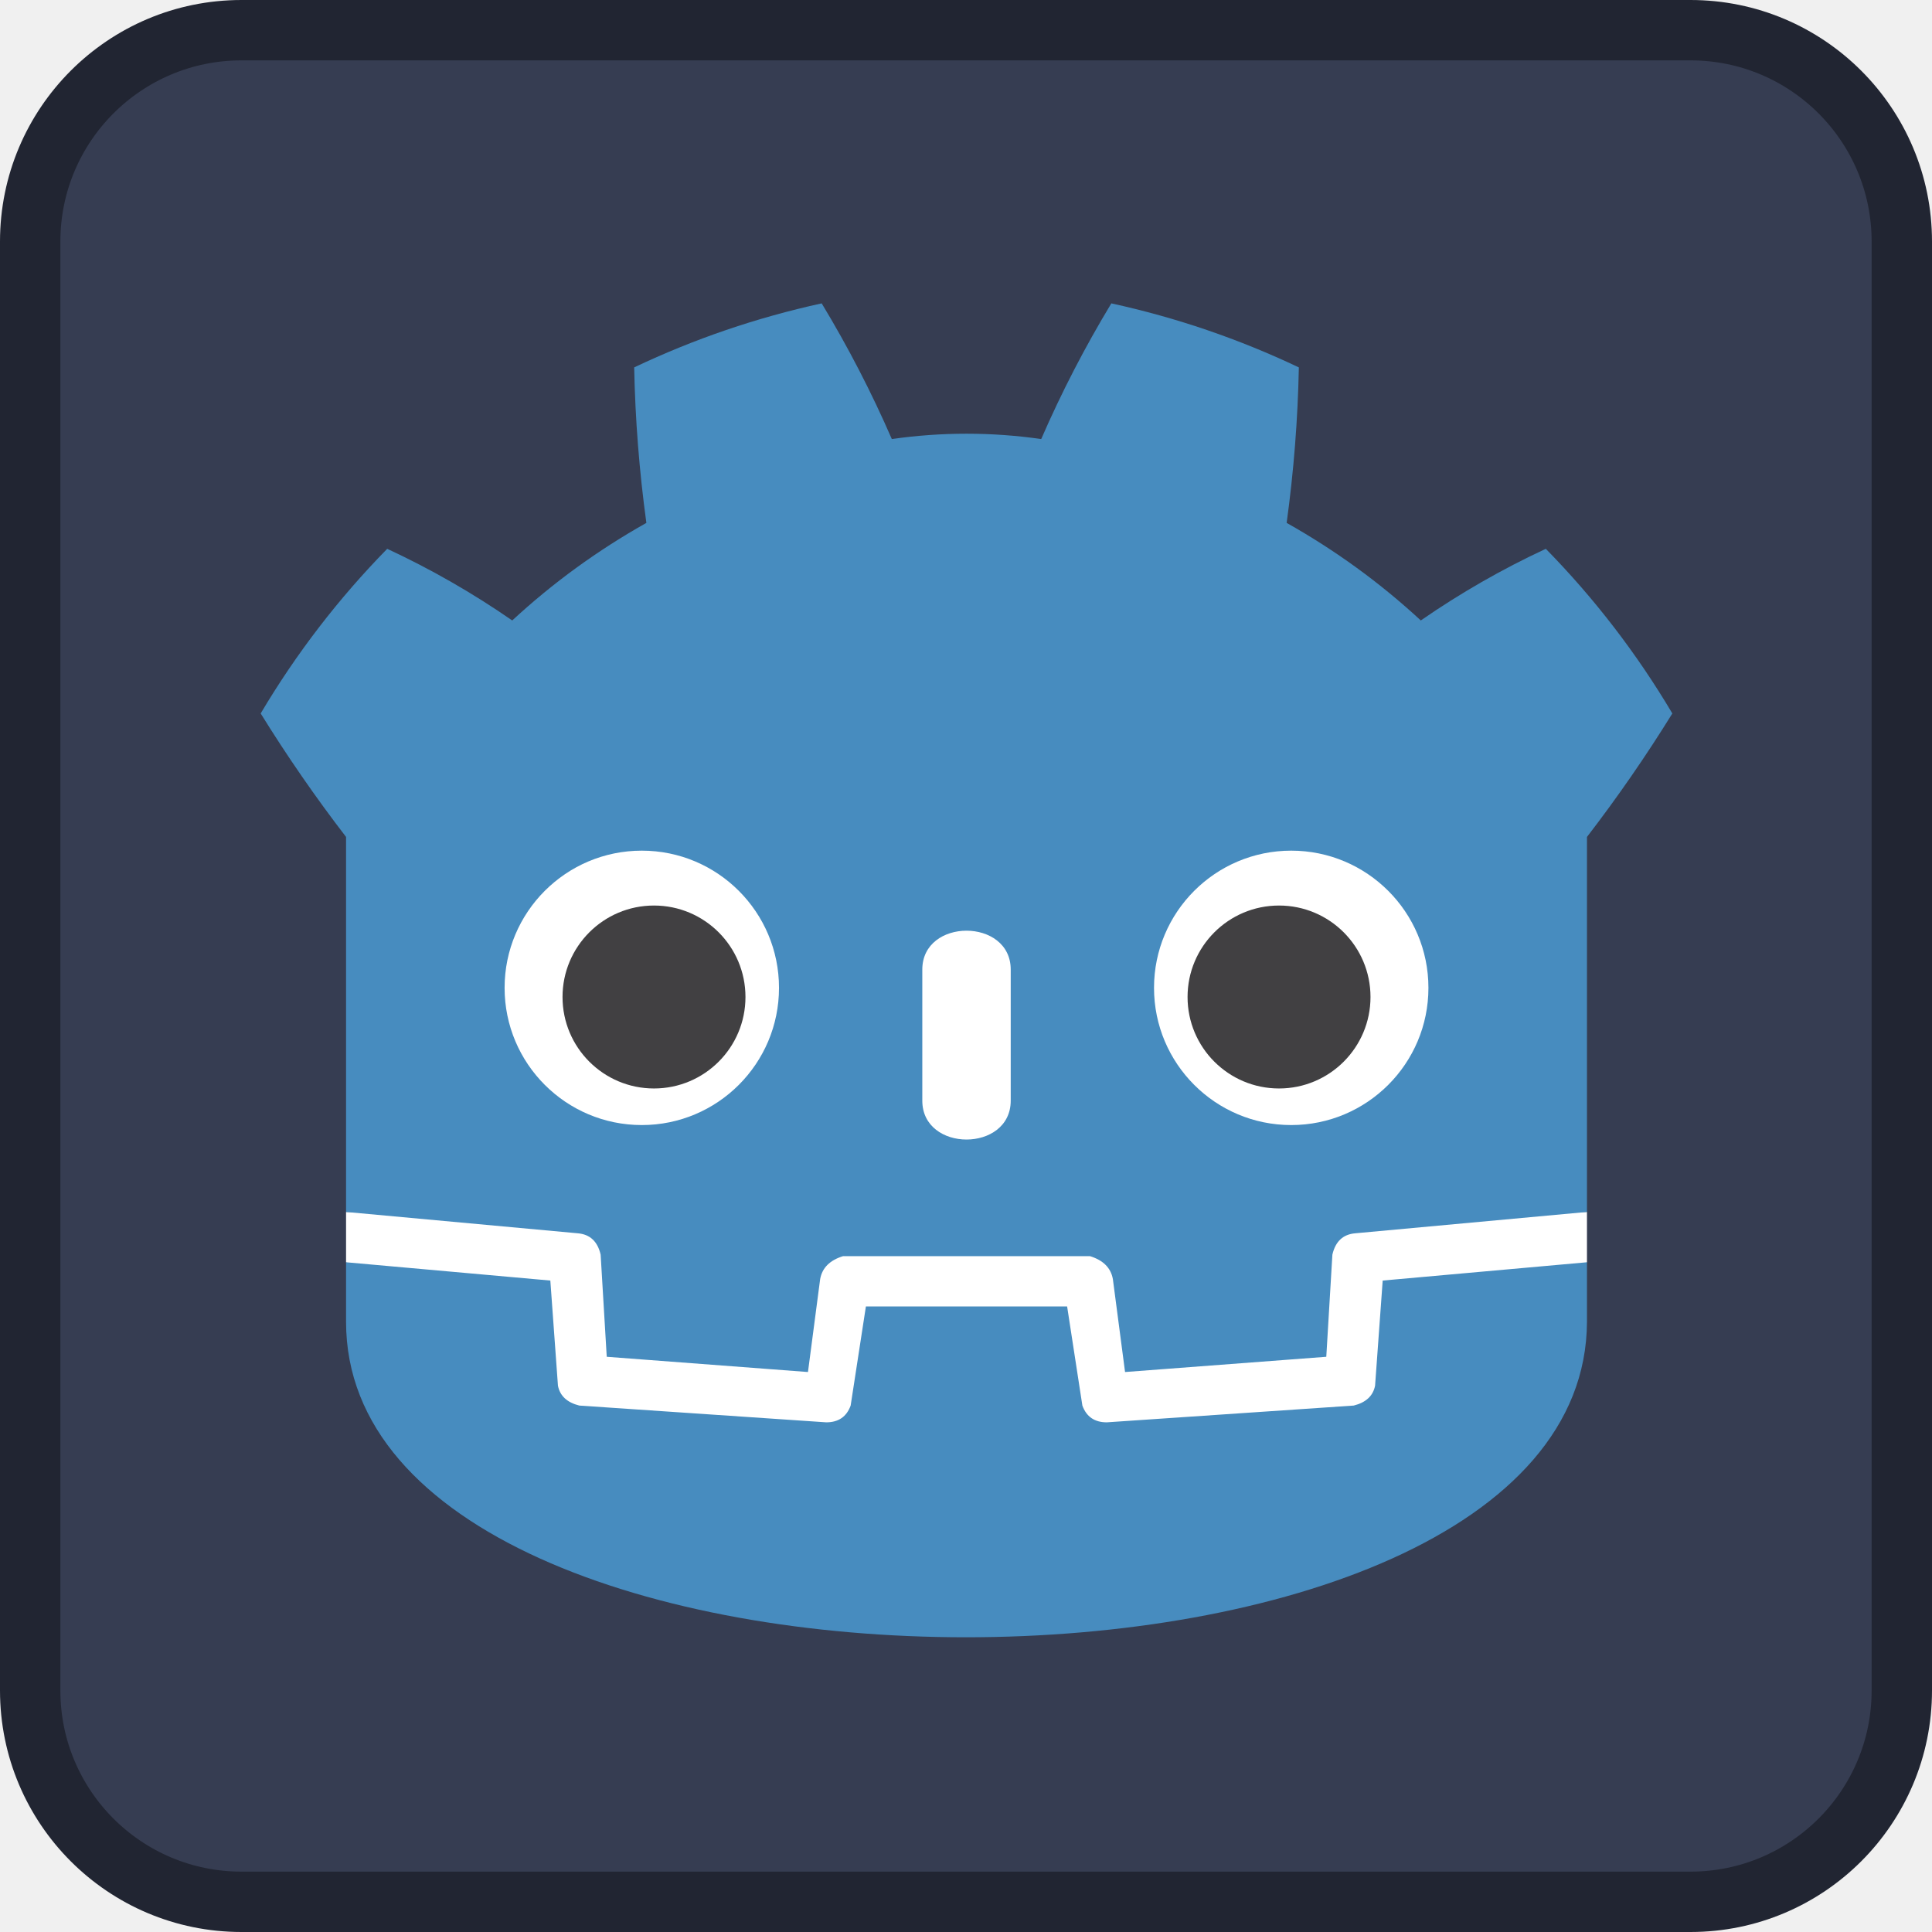
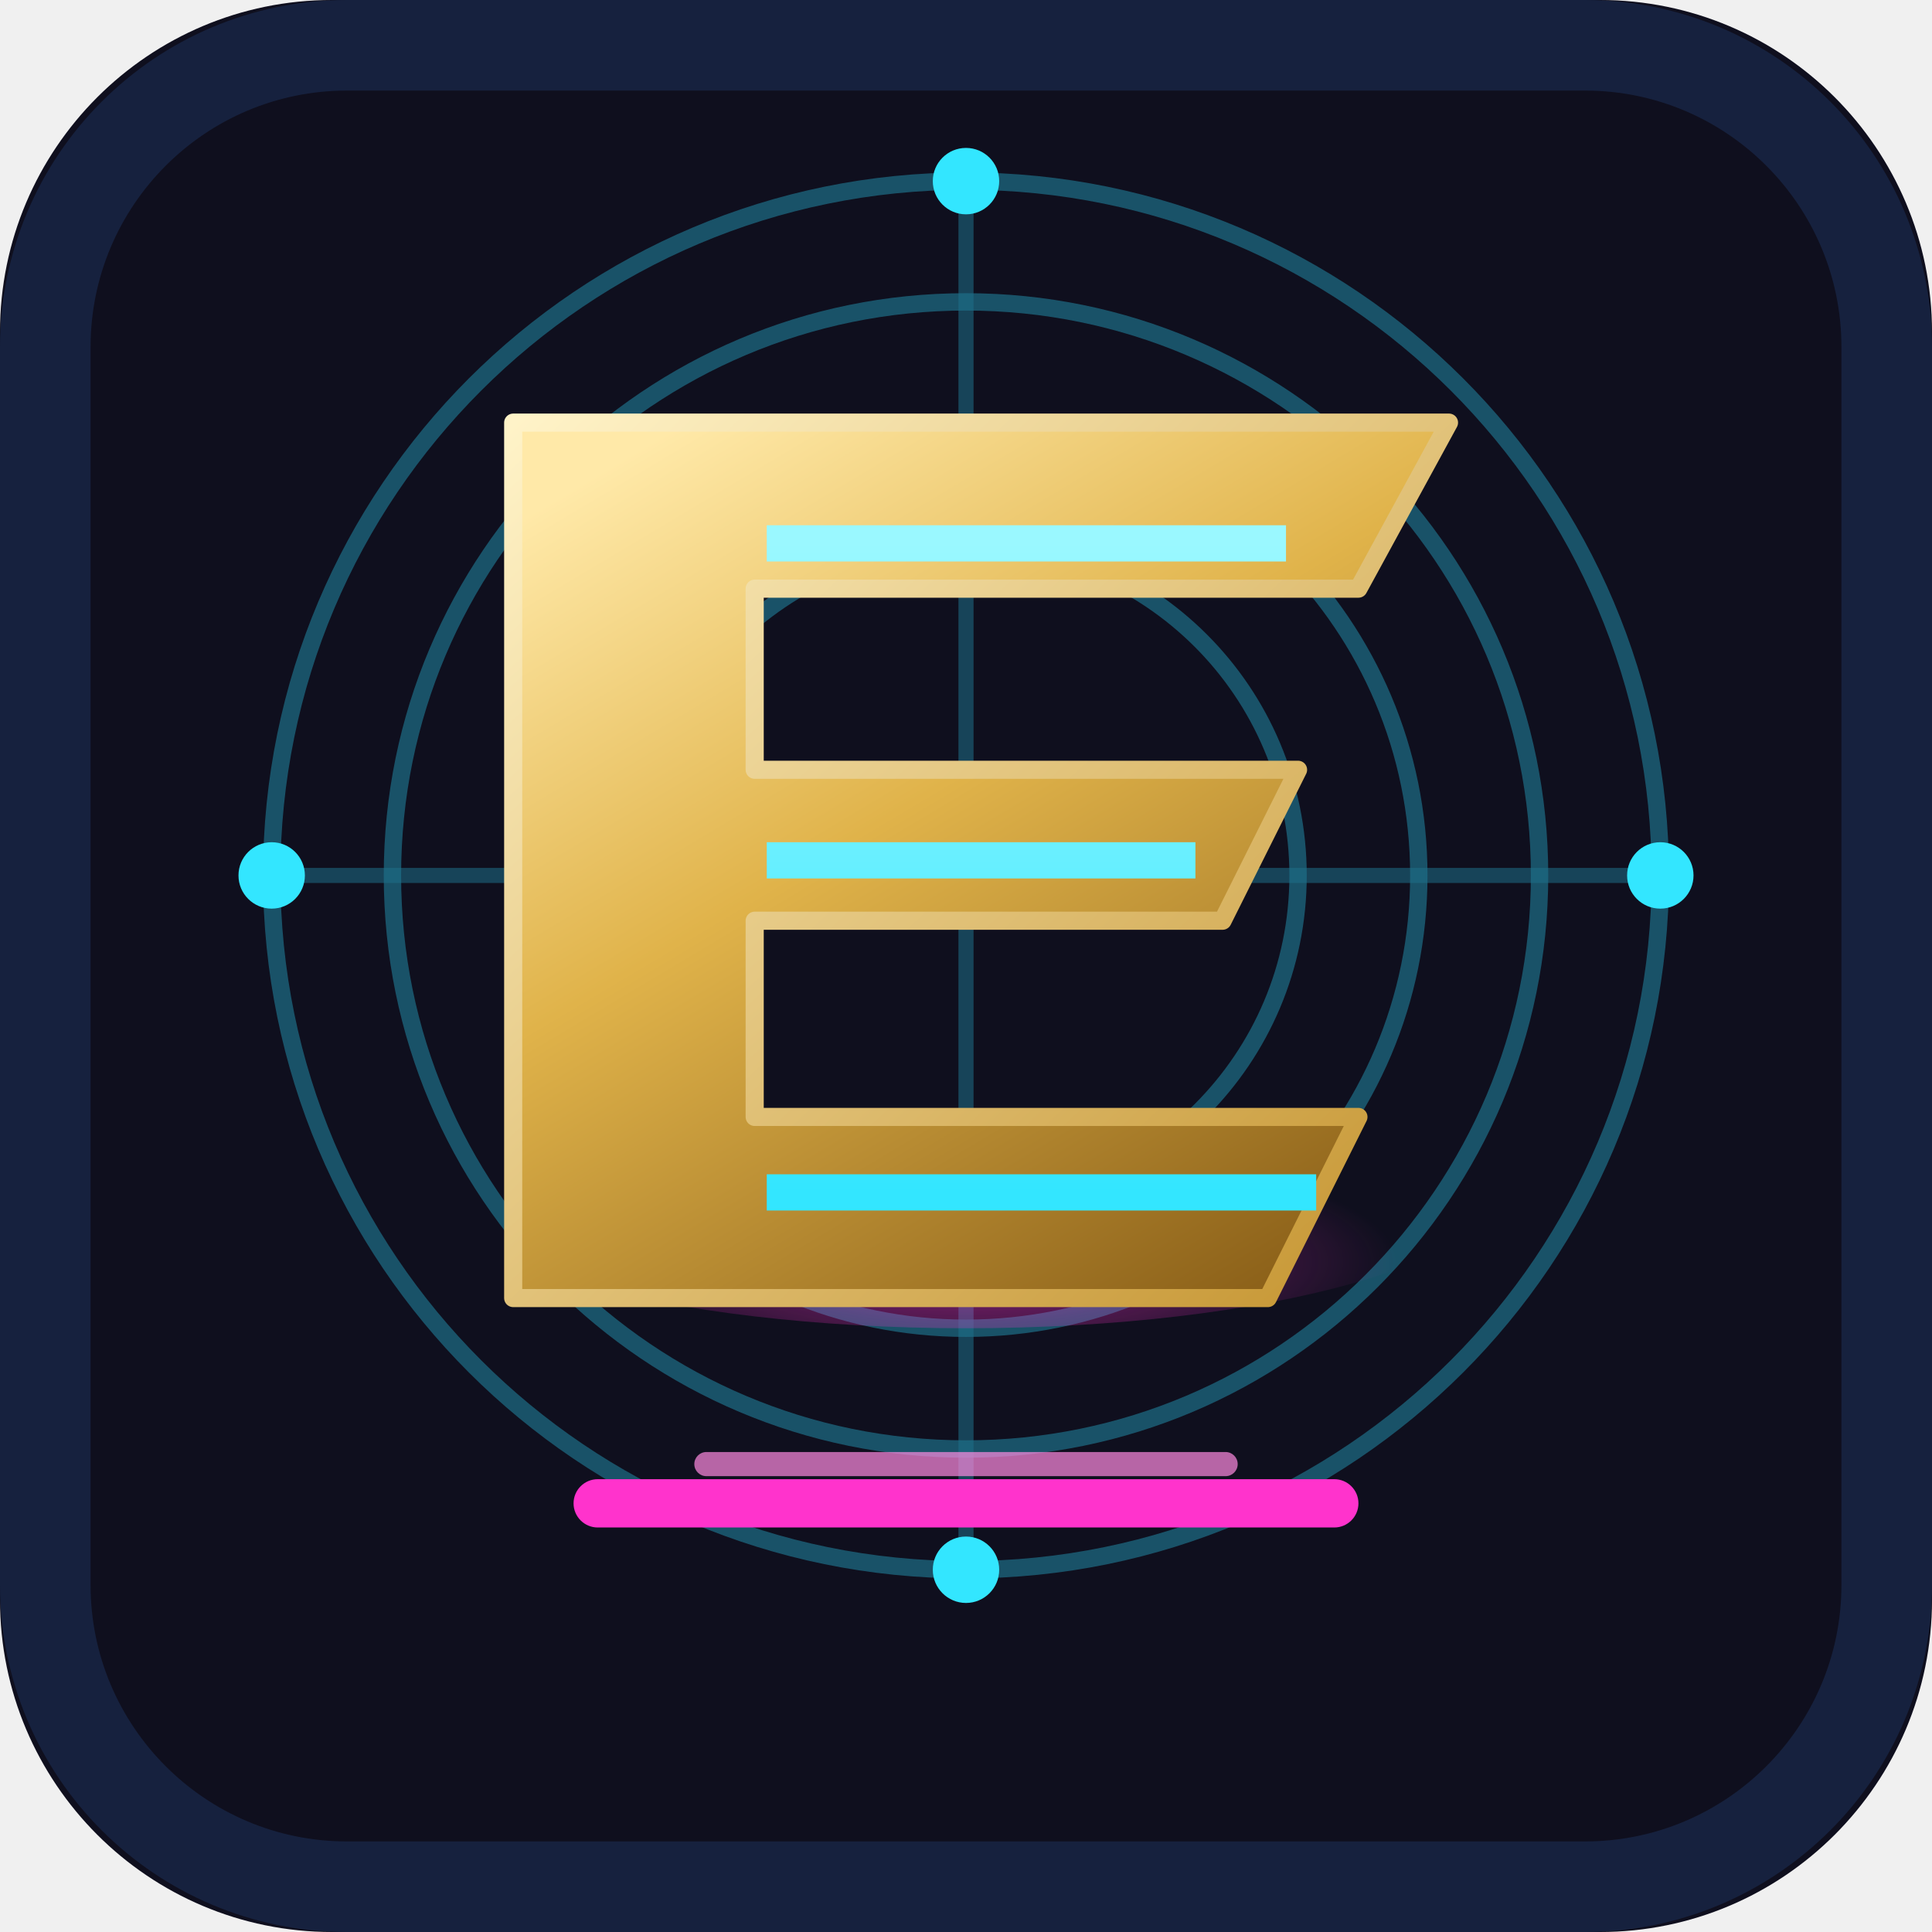
- <svg xmlns="http://www.w3.org/2000/svg" width="128" height="128">
-   <rect width="124" height="124" x="2" y="2" fill="#363d52" stroke="#212532" stroke-width="4" rx="14" />
-   <g fill="#fff" transform="translate(12.322 12.322)scale(.101)">
-     <path d="M105 673v33q407 354 814 0v-33z" />
-     <path fill="#478cbf" d="m105 673 152 14q12 1 15 14l4 67 132 10 8-61q2-11 15-15h162q13 4 15 15l8 61 132-10 4-67q3-13 15-14l152-14V427q30-39 56-81-35-59-83-108-43 20-82 47-40-37-88-64 7-51 8-102-59-28-123-42-26 43-46 89-49-7-98 0-20-46-46-89-64 14-123 42 1 51 8 102-48 27-88 64-39-27-82-47-48 49-83 108 26 42 56 81zm0 33v39c0 276 813 276 814 0v-39l-134 12-5 69q-2 10-14 13l-162 11q-12 0-16-11l-10-65H446l-10 65q-4 11-16 11l-162-11q-12-3-14-13l-5-69z" />
-     <path d="M483 600c0 34 58 34 58 0v-86c0-34-58-34-58 0z" />
-     <circle cx="725" cy="526" r="90" />
-     <circle cx="299" cy="526" r="90" />
+ <svg xmlns="http://www.w3.org/2000/svg" width="128" height="128" viewBox="0 0 128 128">
+   <defs>
+     <linearGradient id="gold" x1="0.18" y1="0" x2="0.82" y2="1">
+       <stop offset="0" stop-color="#ffe9a8" />
+       <stop offset="0.42" stop-color="#e0b34a" />
+       <stop offset="1" stop-color="#8a5f18" />
+     </linearGradient>
+     <linearGradient id="goldEdge" x1="0" y1="0" x2="1" y2="1">
+       <stop offset="0" stop-color="#fff3c8" />
+       <stop offset="1" stop-color="#c4922c" />
+     </linearGradient>
+     <linearGradient id="cyan" x1="0" y1="0" x2="0" y2="1">
+       <stop offset="0" stop-color="#9af8ff" />
+       <stop offset="1" stop-color="#33e6ff" />
+     </linearGradient>
+     <radialGradient id="magGlow" cx="50%" cy="78%" r="40%">
+       <stop offset="0" stop-color="#ff33cc" stop-opacity="0.55" />
+       <stop offset="1" stop-color="#ff33cc" stop-opacity="0" />
+     </radialGradient>
+   </defs>
+   <rect width="128" height="128" rx="22" fill="#0f0f1e" />
+   <rect x="3" y="3" width="122" height="122" rx="20" fill="none" stroke="#16213e" stroke-width="6" />
+   <g fill="none" stroke="#1e6f88" stroke-width="1.15" opacity="0.7">
+     <circle cx="64" cy="58" r="46" />
+     <circle cx="64" cy="58" r="38" />
+     <circle cx="64" cy="58" r="30" />
+     <circle cx="64" cy="58" r="22" />
  </g>
-   <g fill="#414042" transform="translate(12.322 12.322)scale(.101)">
-     <circle cx="307" cy="532" r="60" />
-     <circle cx="717" cy="532" r="60" />
-   </g>
+   <line x1="18" y1="58" x2="110" y2="58" stroke="#1e6f88" stroke-width="1" opacity="0.55" />
+   <line x1="64" y1="12" x2="64" y2="104" stroke="#1e6f88" stroke-width="1" opacity="0.55" />
+   <circle cx="64" cy="12" r="2.2" fill="#33e6ff" />
+   <circle cx="64" cy="104" r="2.2" fill="#33e6ff" />
+   <circle cx="18" cy="58" r="2.2" fill="#33e6ff" />
+   <circle cx="110" cy="58" r="2.2" fill="#33e6ff" />
+   <ellipse cx="64" cy="78" rx="36" ry="10" fill="url(#magGlow)" />
+   <path fill="url(#gold)" stroke="url(#goldEdge)" stroke-width="1.2" stroke-linejoin="round" d="M34 28h62l-6 11H50v12h36l-5 10H50v13h40l-6 12H34z" />
+   <path fill="none" stroke="url(#cyan)" stroke-width="2.4" stroke-linecap="square" d="M52 36h32M52 57h26M52 79h34" />
+   <rect x="38" y="98" width="52" height="3.2" rx="1.6" fill="#ff33cc" />
+   <rect x="46" y="96.2" width="36" height="1.6" rx="0.8" fill="#ff8ae0" opacity="0.7" />
</svg>
